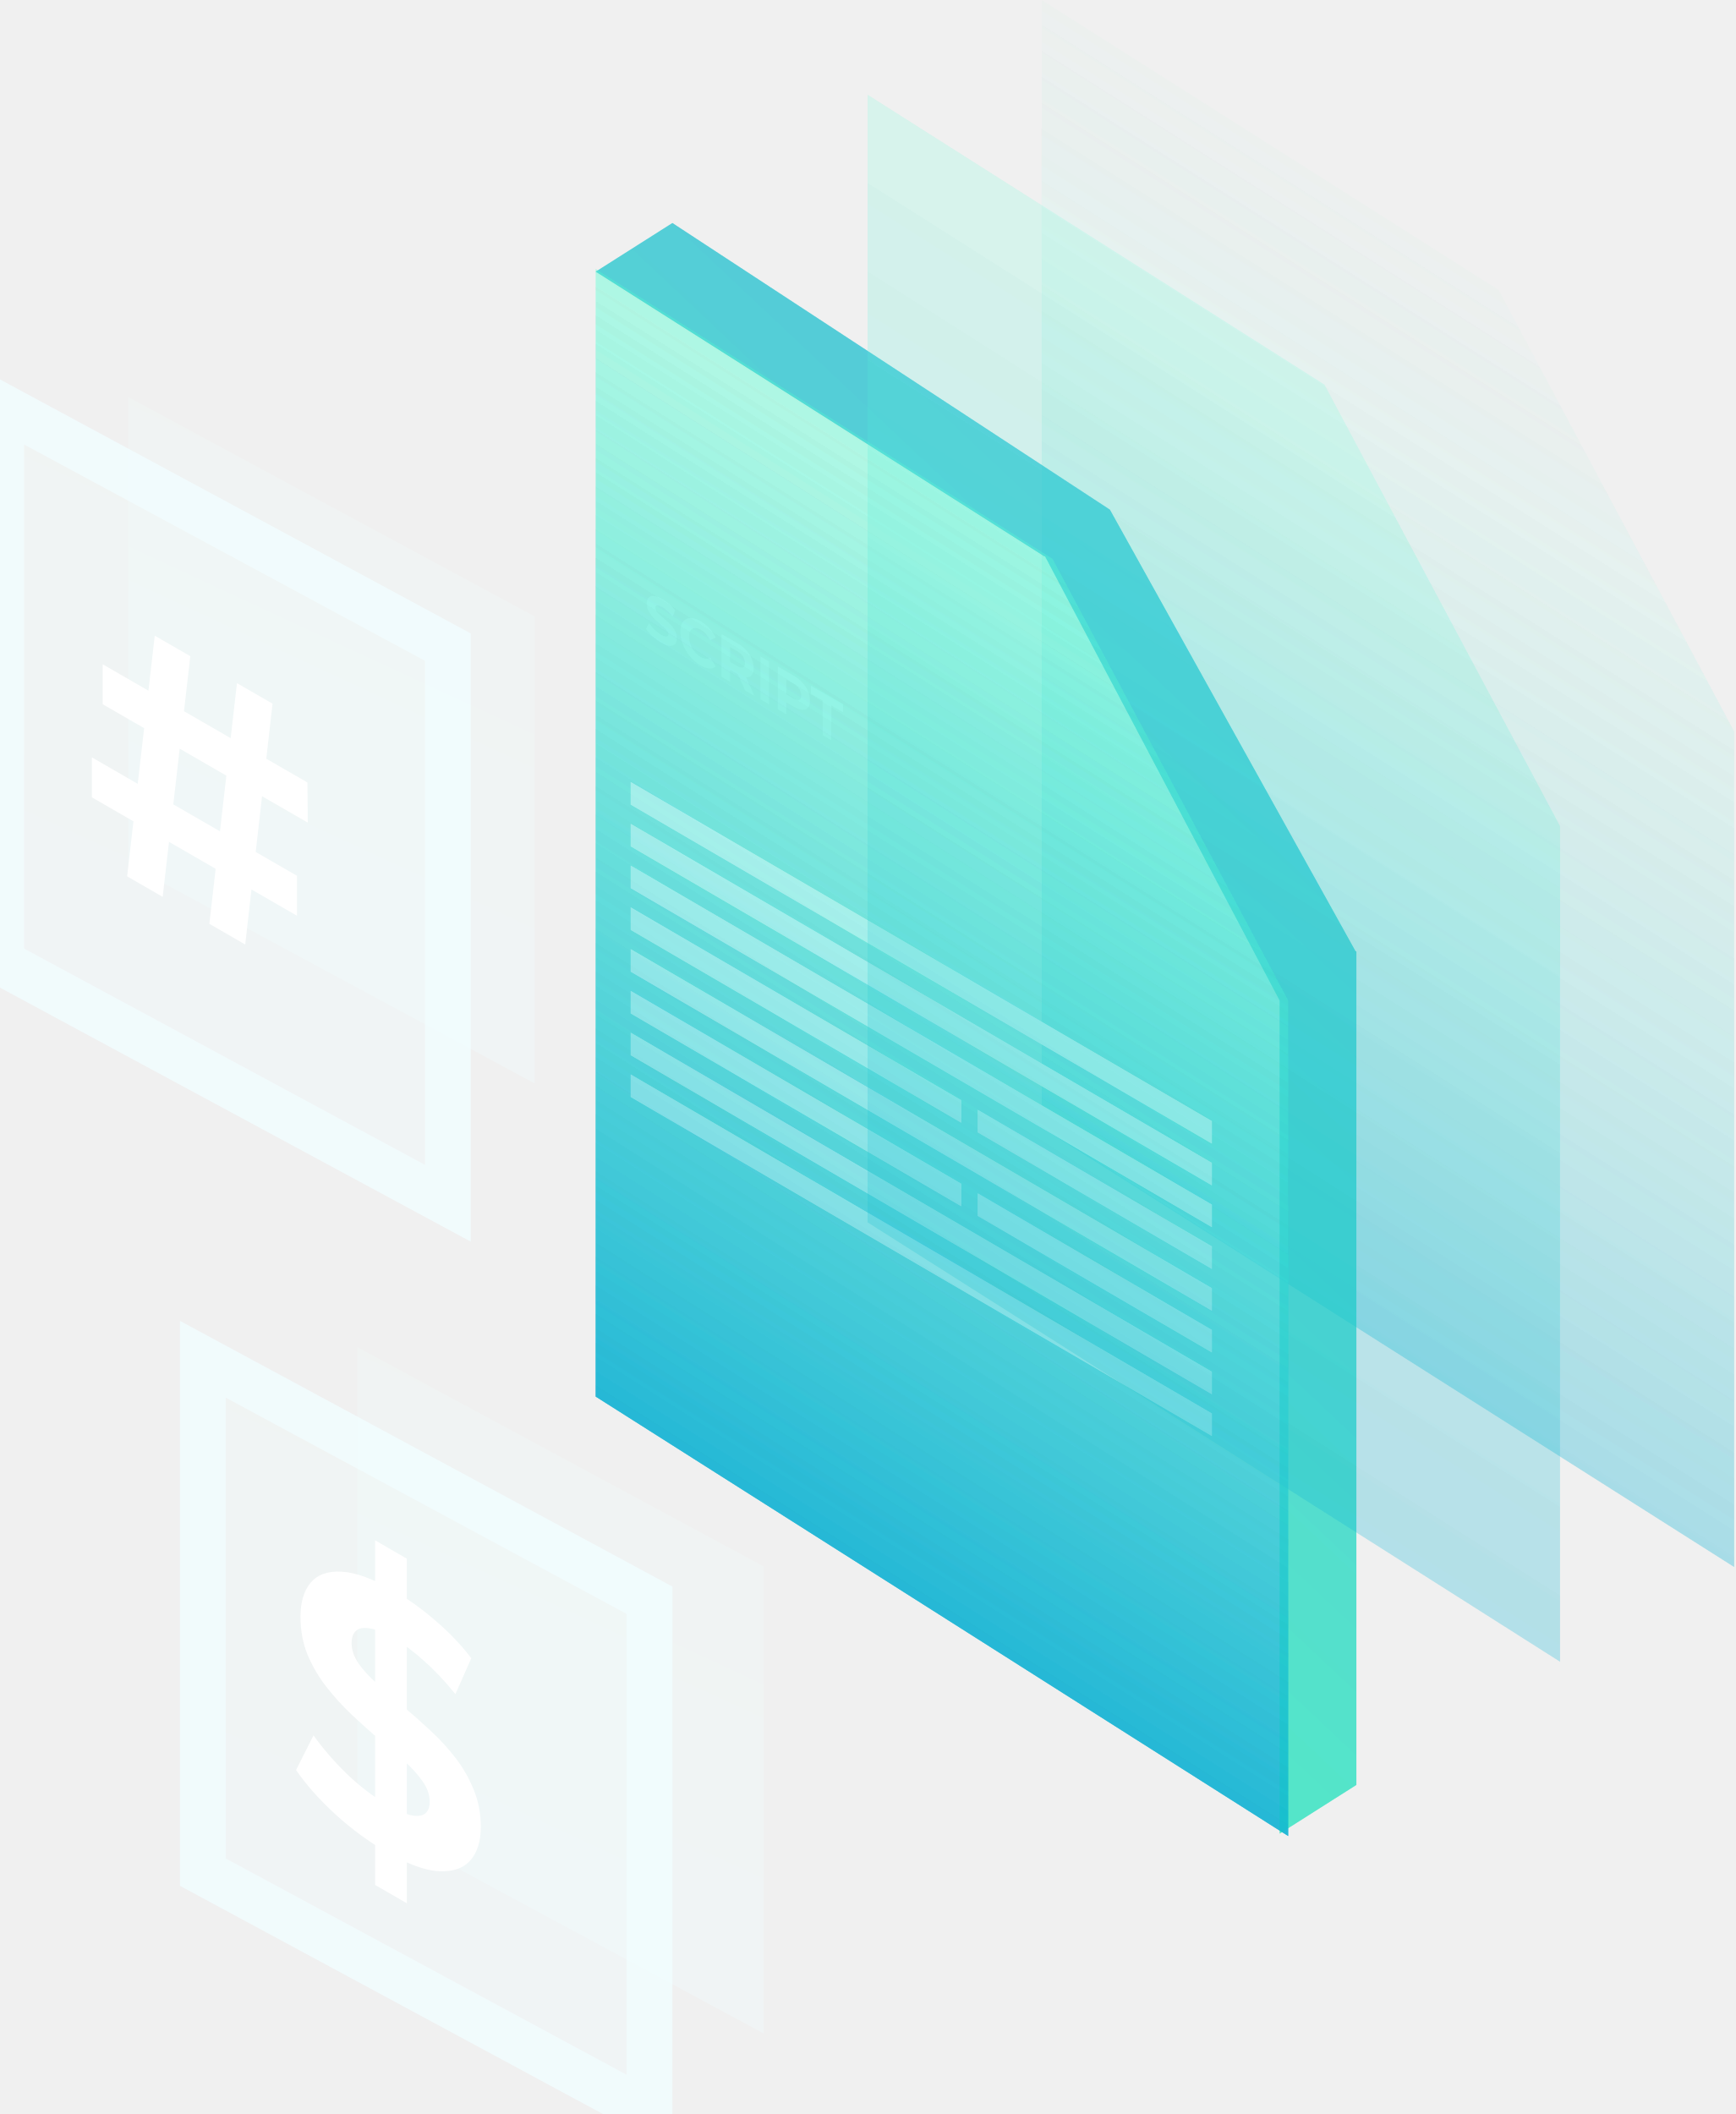
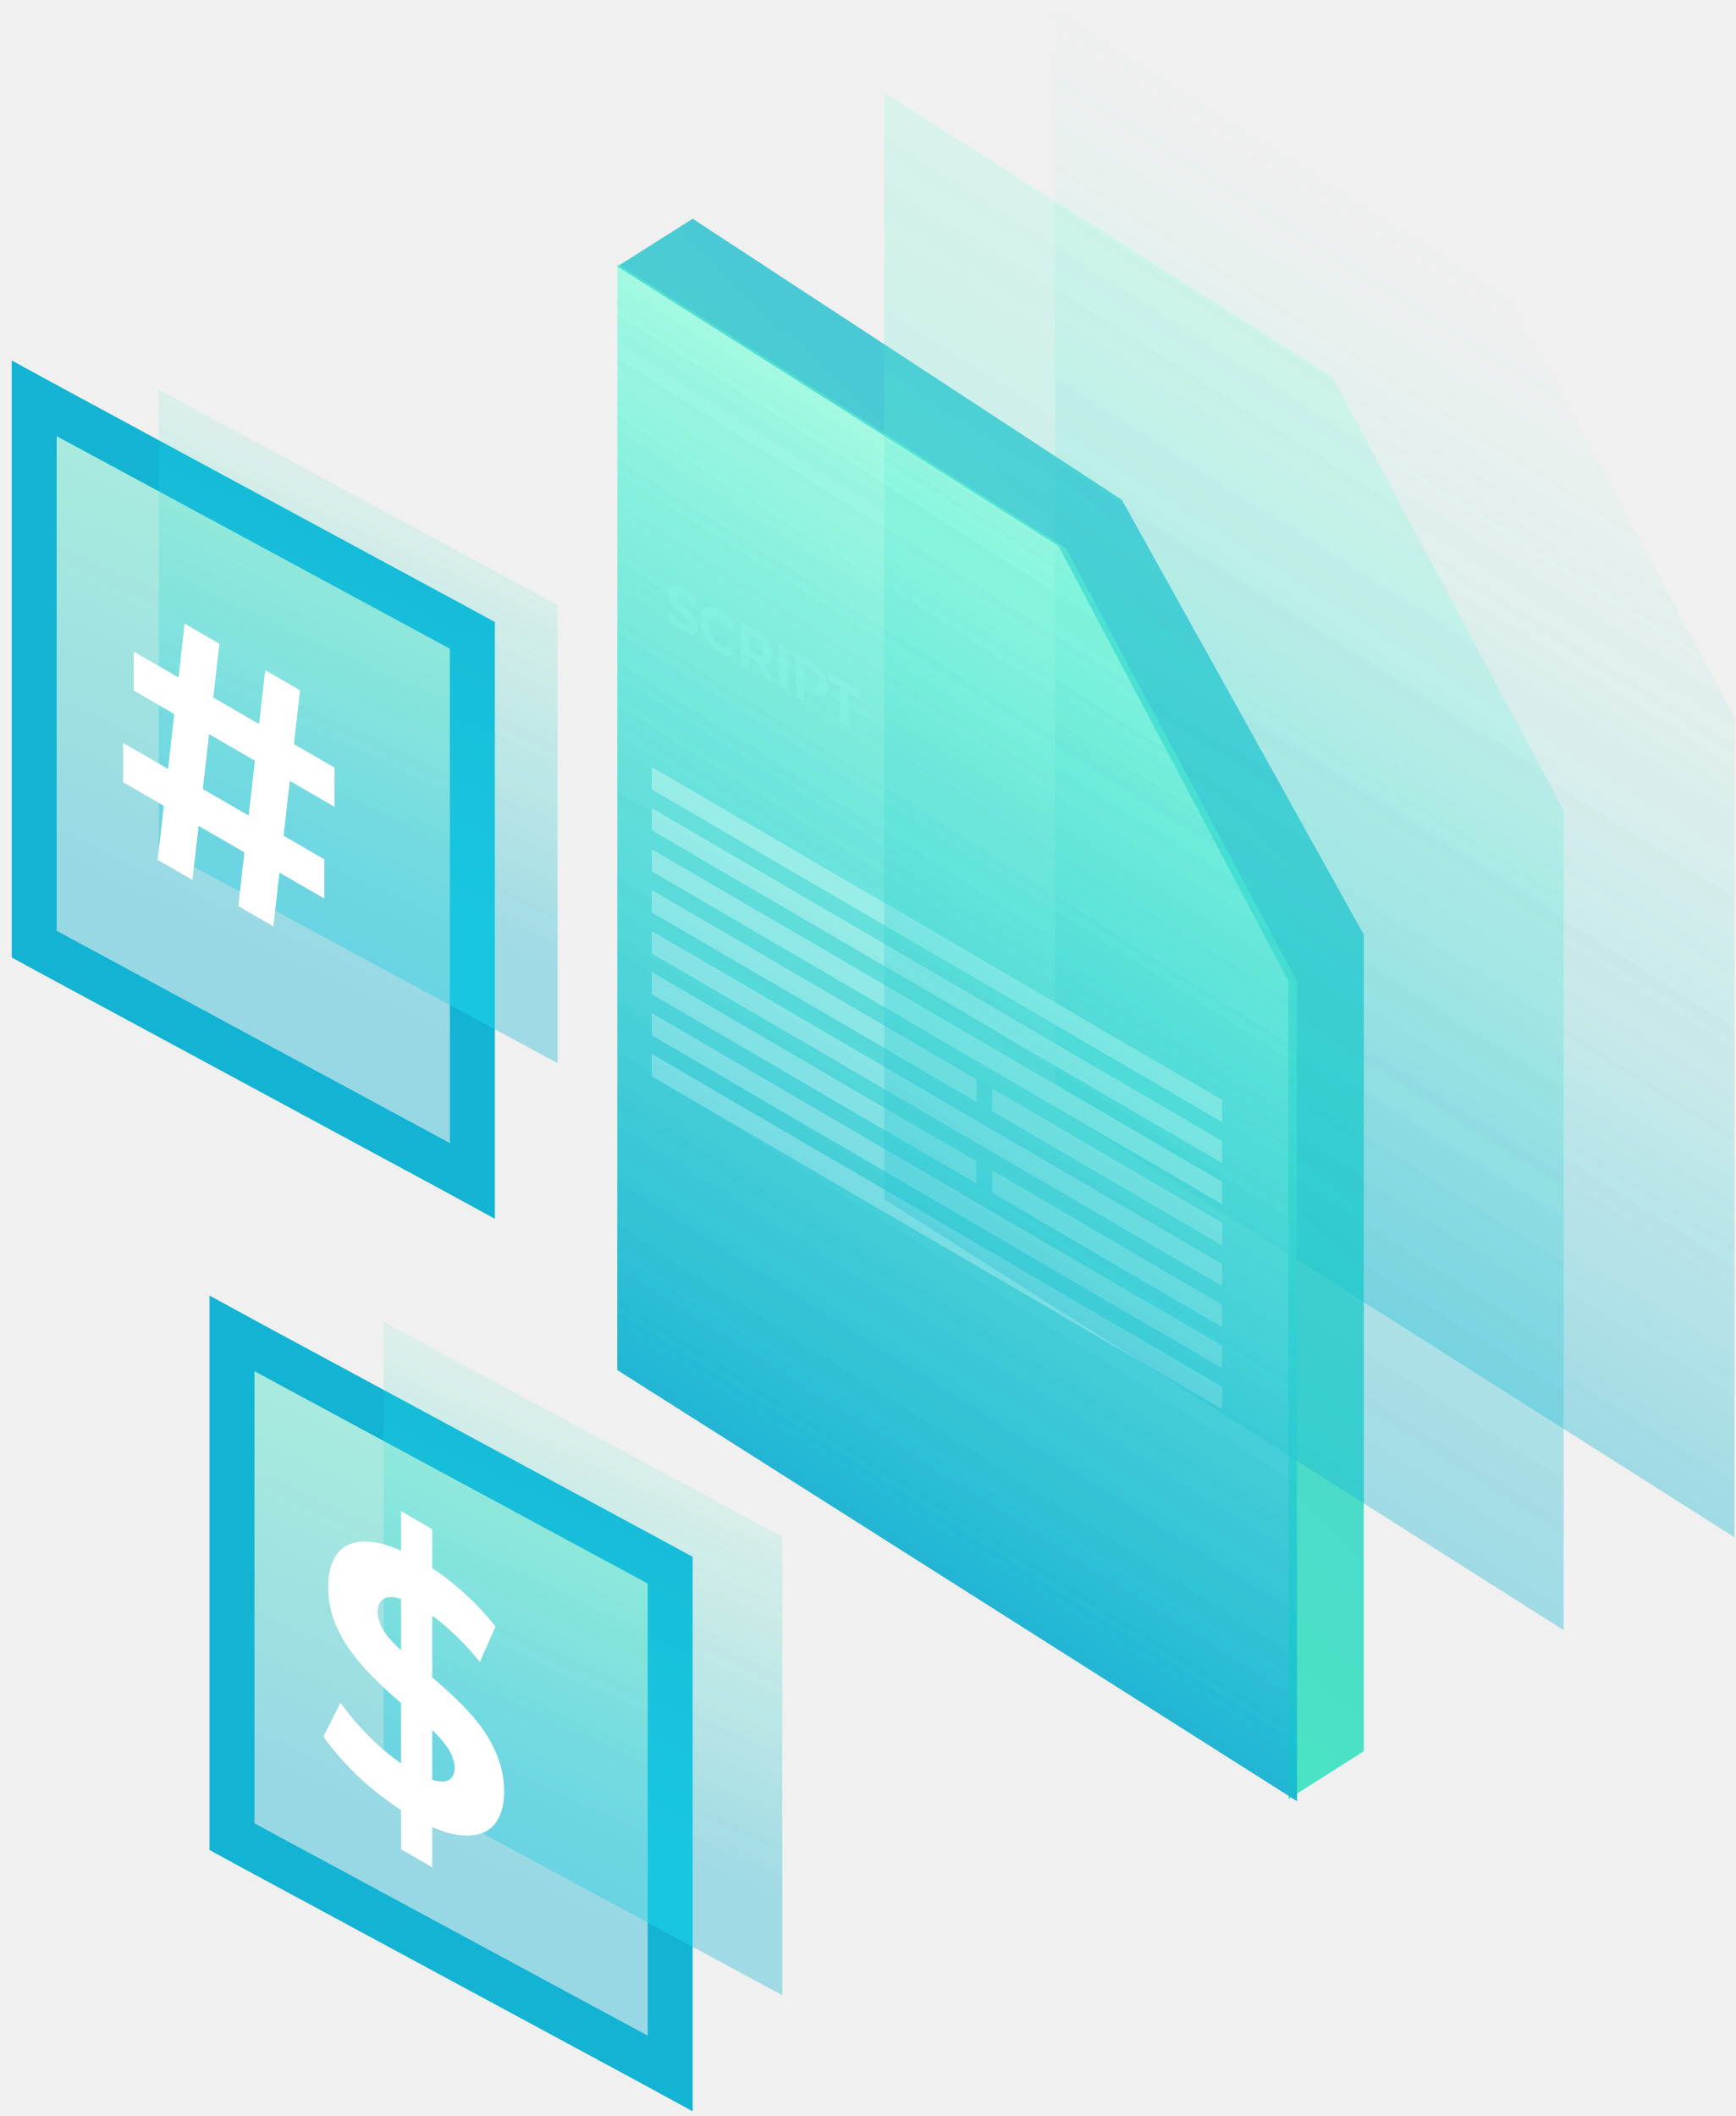
- <svg xmlns="http://www.w3.org/2000/svg" width="568" height="692" viewBox="0 0 568 692" fill="none">
-   <path fill-rule="evenodd" clip-rule="evenodd" d="M490.552 94.901L341 2.02668e-06V369.113L567.673 512.952V239.429L490.552 94.901Z" fill="url(#paint0_linear_149_4)" />
-   <path fill-rule="evenodd" clip-rule="evenodd" d="M490.552 94.901L341 2.02668e-06V369.113L567.673 512.952V239.429L490.552 94.901Z" fill="url(#paint1_linear_149_4)" />
-   <g style="mix-blend-mode:screen">
-     <path d="M73 448.5L66.399 444.939V452.439V605.325V612.825L73 616.386L206 688.143L212.601 691.704V684.204V531.319V523.819L206 520.257L73 448.5Z" fill="url(#paint2_linear_149_4)" />
-     <path d="M73 448.5L66.399 444.939V452.439V605.325V612.825L73 616.386L206 688.143L212.601 691.704V684.204V531.319V523.819L206 520.257L73 448.5Z" stroke="#13B3D3" stroke-width="15" />
+ <svg xmlns="http://www.w3.org/2000/svg" version="1.1" viewBox="0 0 579 706">
+   <defs>
+     <style>
+       .cls-1 {
+         fill: url(#linear-gradient-2);
+       }
+ 
+       .cls-1, .cls-2, .cls-3, .cls-4, .cls-5, .cls-6, .cls-7, .cls-8, .cls-9, .cls-10 {
+         fill-rule: evenodd;
+       }
+ 
+       .cls-2 {
+         fill: url(#linear-gradient-9);
+       }
+ 
+       .cls-11 {
+         fill: url(#linear-gradient-8);
+       }
+ 
+       .cls-12 {
+         fill: url(#linear-gradient-7);
+       }
+ 
+       .cls-13 {
+         fill: url(#linear-gradient-5);
+       }
+ 
+       .cls-14 {
+         fill: url(#linear-gradient-6);
+       }
+ 
+       .cls-15 {
+         fill: url(#linear-gradient-4);
+       }
+ 
+       .cls-16 {
+         fill: url(#linear-gradient-3);
+       }
+ 
+       .cls-17 {
+         isolation: isolate;
+       }
+ 
+       .cls-18 {
+         fill: #fff;
+       }
+ 
+       .cls-19 {
+         mix-blend-mode: screen;
+       }
+ 
+       .cls-3 {
+         fill: url(#linear-gradient-14);
+       }
+ 
+       .cls-4 {
+         fill: url(#linear-gradient-16);
+       }
+ 
+       .cls-5 {
+         fill: url(#linear-gradient-15);
+       }
+ 
+       .cls-6 {
+         fill: url(#linear-gradient-10);
+       }
+ 
+       .cls-7 {
+         fill: url(#linear-gradient-11);
+       }
+ 
+       .cls-8 {
+         fill: url(#linear-gradient-13);
+       }
+ 
+       .cls-9 {
+         fill: url(#linear-gradient-12);
+       }
+ 
+       .cls-10 {
+         fill: url(#linear-gradient);
+       }
+ 
+       .cls-20 {
+         fill: none;
+         stroke: #13b3d3;
+         stroke-width: 15px;
+       }
+     </style>
+     <linearGradient id="linear-gradient" x1="548.8" y1="569.1" x2="381.8" y2="305.9" gradientTransform="translate(0 694) scale(1 -1)" gradientUnits="userSpaceOnUse">
+       <stop offset="0" stop-color="#6cffd7" stop-opacity="0" />
+       <stop offset="1" stop-color="#13b3d3" stop-opacity=".2" />
+     </linearGradient>
+     <linearGradient id="linear-gradient-2" x1="548.8" y1="569.1" x2="381.8" y2="305.9" gradientTransform="translate(0 694) scale(1 -1)" gradientUnits="userSpaceOnUse">
+       <stop offset="0" stop-color="#6cffd7" stop-opacity="0" />
+       <stop offset="1" stop-color="#13b3d3" stop-opacity=".2" />
+     </linearGradient>
+     <linearGradient id="linear-gradient-3" x1="196.5" y1="225" x2="131.3" y2="84.2" gradientTransform="translate(0 694) scale(1 -1)" gradientUnits="userSpaceOnUse">
+       <stop offset="0" stop-color="#13edb1" stop-opacity=".3" />
+       <stop offset="1" stop-color="#13b3d3" stop-opacity=".4" />
+     </linearGradient>
+     <linearGradient id="linear-gradient-4" x1="240.5" y1="240" x2="175.3" y2="99.2" gradientTransform="translate(0 694) scale(1 -1)" gradientUnits="userSpaceOnUse">
+       <stop offset="0" stop-color="#13edb1" stop-opacity="0" />
+       <stop offset="1" stop-color="#13b3d3" stop-opacity=".2" />
+     </linearGradient>
+     <linearGradient id="linear-gradient-5" x1="240.5" y1="240" x2="175.3" y2="99.2" gradientTransform="translate(0 694) scale(1 -1)" gradientUnits="userSpaceOnUse">
+       <stop offset="0" stop-color="#13edb1" stop-opacity="0" />
+       <stop offset="1" stop-color="#13b3d3" stop-opacity=".2" />
+     </linearGradient>
+     <linearGradient id="linear-gradient-6" x1="165.5" y1="551" x2="100.3" y2="410.2" gradientTransform="translate(0 694) scale(1 -1)" gradientUnits="userSpaceOnUse">
+       <stop offset="0" stop-color="#13edb1" stop-opacity="0" />
+       <stop offset="1" stop-color="#13b3d3" stop-opacity=".2" />
+     </linearGradient>
+     <linearGradient id="linear-gradient-7" x1="165.5" y1="551" x2="100.3" y2="410.2" gradientTransform="translate(0 694) scale(1 -1)" gradientUnits="userSpaceOnUse">
+       <stop offset="0" stop-color="#13edb1" stop-opacity="0" />
+       <stop offset="1" stop-color="#13b3d3" stop-opacity=".2" />
+     </linearGradient>
+     <linearGradient id="linear-gradient-8" x1="134.3" y1="539.7" x2="63.7" y2="385.1" gradientTransform="translate(0 694) scale(1 -1)" gradientUnits="userSpaceOnUse">
+       <stop offset="0" stop-color="#13edb1" stop-opacity=".3" />
+       <stop offset="1" stop-color="#13b3d3" stop-opacity=".4" />
+     </linearGradient>
+     <linearGradient id="linear-gradient-9" x1="402.8" y1="481.1" x2="235.8" y2="217.9" gradientTransform="translate(0 694) scale(1 -1)" gradientUnits="userSpaceOnUse">
+       <stop offset="0" stop-color="#6cffd7" stop-opacity=".2" />
+       <stop offset="1" stop-color="#13b3d3" stop-opacity=".5" />
+     </linearGradient>
+     <linearGradient id="linear-gradient-10" x1="402.8" y1="481.1" x2="235.8" y2="217.9" gradientTransform="translate(0 694) scale(1 -1)" gradientUnits="userSpaceOnUse">
+       <stop offset="0" stop-color="#6cffd7" stop-opacity=".2" />
+       <stop offset="1" stop-color="#13b3d3" stop-opacity=".5" />
+     </linearGradient>
+     <linearGradient id="linear-gradient-11" x1="192.3" y1="210.6" x2="468.7" y2="504.2" gradientTransform="translate(0 694) scale(1 -1)" gradientUnits="userSpaceOnUse">
+       <stop offset="0" stop-color="#13edb1" stop-opacity=".5" />
+       <stop offset="1" stop-color="#13b3d3" stop-opacity=".5" />
+     </linearGradient>
+     <linearGradient id="linear-gradient-12" x1="192.3" y1="210.6" x2="468.7" y2="504.2" gradientTransform="translate(0 694) scale(1 -1)" gradientUnits="userSpaceOnUse">
+       <stop offset="0" stop-color="#13edb1" stop-opacity=".5" />
+       <stop offset="1" stop-color="#13b3d3" stop-opacity=".5" />
+     </linearGradient>
+     <linearGradient id="linear-gradient-13" x1="491.8" y1="538.1" x2="324.8" y2="274.9" gradientTransform="translate(0 694) scale(1 -1)" gradientUnits="userSpaceOnUse">
+       <stop offset="0" stop-color="#6cffd7" stop-opacity=".1" />
+       <stop offset="1" stop-color="#13b3d3" stop-opacity=".2" />
+     </linearGradient>
+     <linearGradient id="linear-gradient-14" x1="491.8" y1="538.1" x2="324.8" y2="274.9" gradientTransform="translate(0 694) scale(1 -1)" gradientUnits="userSpaceOnUse">
+       <stop offset="0" stop-color="#6cffd7" stop-opacity=".1" />
+       <stop offset="1" stop-color="#13b3d3" stop-opacity=".2" />
+     </linearGradient>
+     <linearGradient id="linear-gradient-15" x1="402.8" y1="481.1" x2="235.8" y2="217.9" gradientTransform="translate(0 694) scale(1 -1)" gradientUnits="userSpaceOnUse">
+       <stop offset="0" stop-color="#6cffd7" stop-opacity=".2" />
+       <stop offset="1" stop-color="#13b3d3" stop-opacity=".5" />
+     </linearGradient>
+     <linearGradient id="linear-gradient-16" x1="402.8" y1="481.1" x2="235.8" y2="217.9" gradientTransform="translate(0 694) scale(1 -1)" gradientUnits="userSpaceOnUse">
+       <stop offset="0" stop-color="#6cffd7" stop-opacity=".2" />
+       <stop offset="1" stop-color="#13b3d3" stop-opacity=".5" />
+     </linearGradient>
+   </defs>
+   <g class="cls-17">
+     <g id="Layer_1">
+       <path class="cls-10" d="M501.6,94.9L352,0v369.1l226.7,143.8V239.4l-77.1-144.5Z" />
+       <path class="cls-1" d="M501.6,94.9L352,0v369.1l226.7,143.8V239.4l-77.1-144.5Z" />
+       <g class="cls-19">
+         <path class="cls-16" d="M84,448.5l-6.6-3.6v167.9l6.6,3.6,133,71.8,6.6,3.6v-167.9l-6.6-3.6-133-71.8Z" />
+         <path class="cls-20" d="M84,448.5l-6.6-3.6v167.9l6.6,3.6,133,71.8,6.6,3.6v-167.9l-6.6-3.6-133-71.8Z" />
+       </g>
+       <g class="cls-19">
+         <path class="cls-15" d="M128,441l133,71.8v152.9l-133-71.8v-152.9Z" />
+         <path class="cls-13" d="M128,441l133,71.8v152.9l-133-71.8v-152.9Z" />
+       </g>
+       <g class="cls-19">
+         <path class="cls-14" d="M53,130l133,71.8v152.9l-133-71.8v-152.9Z" />
+         <path class="cls-12" d="M53,130l133,71.8v152.9l-133-71.8v-152.9Z" />
+       </g>
+       <g class="cls-19">
+         <path class="cls-11" d="M18,136.5l-6.6-3.6v182.1l6.6,3.6,133,71.8,6.6,3.6v-182l-6.6-3.6L18,136.5Z" />
+         <path class="cls-20" d="M18,136.5l-6.6-3.6v182.1l6.6,3.6,133,71.8,6.6,3.6v-182l-6.6-3.6L18,136.5Z" />
+       </g>
+       <g class="cls-19">
+         <path class="cls-18" d="M79.5,302.4l9-78.8,11.6,6.7-8.9,78.8-11.7-6.8ZM41.1,261v-13.1l67.1,38.8v13.1l-67.1-38.8ZM52.6,286.9l9-78.8,11.6,6.7-9,78.8-11.6-6.7ZM44.6,230.5v-13.1l67,38.7v13.1c.1,0-67-38.8-67-38.8Z" />
+       </g>
+       <g class="cls-19">
+         <path class="cls-18" d="M227.4,210.4c-1-.6-1.9-1.2-2.8-2-.9-.8-1.6-1.6-2.1-2.4l1-1.9c.5.7,1.1,1.4,1.8,2.1.7.7,1.4,1.2,2.2,1.6.6.3,1,.5,1.3.6.3,0,.6,0,.8,0,.2-.1.2-.3.2-.6s-.1-.7-.4-1.1c-.3-.4-.6-.7-1-1.1-.4-.4-.9-.8-1.4-1.2-.5-.4-1-.9-1.5-1.4-.5-.5-1-1-1.4-1.5-.4-.5-.8-1.1-1-1.8-.3-.6-.4-1.3-.4-2.1s.2-1.4.6-1.9c.4-.4.9-.6,1.7-.6.8,0,1.7.4,2.9,1.1.8.4,1.5,1,2.3,1.6.7.6,1.4,1.3,2,2.1l-.9,2c-.6-.7-1.1-1.3-1.7-1.8-.6-.5-1.1-.9-1.7-1.2-.5-.3-1-.5-1.3-.6-.3,0-.6,0-.7.2-.1.1-.2.4-.2.7s.1.7.4,1.1c.3.4.6.7,1,1.1.4.4.9.8,1.4,1.2.5.4,1,.9,1.5,1.3.5.5,1,1,1.4,1.5.4.5.8,1.1,1,1.7.3.6.4,1.3.4,2.1s-.2,1.4-.6,1.8-1,.6-1.7.6c-.8,0-1.7-.4-2.9-1.1ZM240.3,217.8c-.9-.5-1.8-1.2-2.6-2-.8-.8-1.5-1.7-2.1-2.7-.6-1-1.1-2-1.4-3.1-.3-1.1-.5-2.1-.5-3.2s.2-1.9.5-2.6c.3-.7.8-1.2,1.4-1.5.6-.3,1.3-.4,2.1-.3.8.1,1.7.4,2.6,1,1.1.6,2,1.4,2.8,2.3.9.9,1.6,1.9,2.1,3.1l-1.8.9c-.4-.8-.9-1.5-1.4-2-.5-.6-1.1-1-1.7-1.4-.6-.3-1.1-.5-1.6-.6-.5,0-.9,0-1.2.2-.3.2-.6.5-.8.9-.2.4-.3,1-.3,1.7s0,1.3.3,2c.2.7.5,1.3.8,1.9.3.6.8,1.1,1.2,1.6.5.5,1,.9,1.6,1.2.6.3,1.2.5,1.7.6.5,0,1-.1,1.4-.5l1.8,3c-.6.5-1.3.7-2.1.6-.8,0-1.8-.4-2.9-1ZM247.2,221.5v-14l5.2,3c1.1.6,2,1.4,2.8,2.2.8.9,1.4,1.8,1.8,2.8.4,1,.6,2,.6,3.1s-.2,1.8-.6,2.3c-.4.5-1,.7-1.8.7-.8,0-1.7-.4-2.8-1l-3.7-2.1,1.2-.7v5.3l-2.8-1.6ZM254.9,226l-3-6.8,3,1.7,3.1,6.8-3-1.8ZM250,218.2l-1.2-2.2,3.5,2c.9.5,1.5.7,1.9.5.4-.2.6-.7.6-1.4s-.2-1.5-.6-2.2-1.1-1.3-1.9-1.8l-3.5-2,1.2-.8v7.9ZM259.9,228.9v-14l2.8,1.6v14l-2.8-1.6ZM265.6,232.2v-14l5.2,3c1.1.6,2,1.4,2.8,2.2.8.9,1.4,1.8,1.8,2.8.4,1,.6,2,.6,3.1s-.2,1.8-.6,2.3c-.4.5-1,.8-1.8.7-.8,0-1.7-.4-2.8-1l-3.7-2.1,1.2-.7v5.3l-2.8-1.6ZM268.4,228.8l-1.2-2.3,3.5,2c.9.5,1.5.7,1.9.5.4-.2.6-.6.6-1.4s-.2-1.5-.6-2.2c-.4-.7-1.1-1.3-1.9-1.8l-3.5-2,1.2-.8v7.9ZM280.3,240.7v-11.4l-3.9-2.2v-2.6l10.6,6.1v2.6l-3.9-2.2v11.4l-2.8-1.6Z" />
+       </g>
+       <g class="cls-19">
+         <path class="cls-18" d="M133.8,617v-112.8l10.4,6v112.8l-10.4-6ZM137.5,606.2c-5.8-3.4-11.4-7.5-16.7-12.3-5.3-4.9-9.6-9.8-12.9-14.5l5.7-11.3c3.1,4.4,6.8,8.6,11,12.7,4.3,4.1,8.6,7.4,13,9.9,3.3,1.9,6,3.1,8,3.5,2.1.4,3.6.2,4.6-.6,1-.8,1.5-2.1,1.5-3.8s-.8-4.4-2.3-6.6c-1.5-2.2-3.5-4.5-6-6.7-2.5-2.3-5.3-4.7-8.3-7.2-3-2.5-6-5.2-9-8.1-3-2.8-5.7-5.9-8.2-9.1-2.5-3.2-4.5-6.7-6.1-10.5-1.5-3.8-2.3-7.9-2.3-12.4s1.1-8.5,3.3-11.2c2.3-2.7,5.7-3.9,10.2-3.6,4.6.2,10.3,2.3,17.1,6.3,4.6,2.6,9.1,5.9,13.5,9.7,4.4,3.8,8.3,7.9,11.7,12.3l-5.2,11.8c-3.4-4.2-6.8-7.8-10.2-10.8-3.4-3.1-6.7-5.6-10-7.4s-5.9-3-8-3.3c-2.1-.3-3.6,0-4.5.9-.9.8-1.4,2.2-1.4,4s.8,4.4,2.3,6.6c1.5,2.2,3.5,4.4,6,6.6,2.5,2.2,5.2,4.6,8.2,7.1,3,2.6,6.1,5.2,9,8,3,2.8,5.8,5.8,8.3,9,2.5,3.2,4.5,6.7,6,10.4,1.6,3.8,2.4,7.9,2.4,12.3s-1.1,8.4-3.4,11c-2.3,2.6-5.7,3.8-10.3,3.5-4.5-.2-10.2-2.3-17.1-6.3Z" />
+       </g>
+       <path class="cls-2" d="M355.6,182.9l-149.6-94.9v369.1l226.7,143.8v-273.5l-77.1-144.5Z" />
+       <path class="cls-6" d="M355.6,182.9l-149.6-94.9v369.1l226.7,143.8v-273.5l-77.1-144.5Z" />
+       <path class="cls-7" d="M206,88.9l25.1-15.9,143.2,93.8h0s80.5,144.7,80.5,144.7h.2c0-.1,0,272.8,0,272.8l-25.1,15.9v-272.8h0s-76.8-145.4-76.8-145.4h-.2c0,.1-146.9-93.1-146.9-93.1Z" />
+       <g class="cls-19">
+         <polygon class="cls-18" points="217.5 256 407.7 367 407.7 374.3 217.5 263.4 217.5 256" />
+       </g>
+       <g class="cls-19">
+         <polygon class="cls-18" points="217.5 297 325.7 360.1 325.7 367.5 217.5 304.4 217.5 297" />
+       </g>
+       <g class="cls-19">
+         <polygon class="cls-18" points="331.1 363.3 407.7 408 407.7 415.4 331.1 370.7 331.1 363.3" />
+       </g>
+       <g class="cls-19">
+         <polygon class="cls-18" points="331.1 390.6 407.7 435.3 407.7 442.7 331.1 398 331.1 390.6" />
+       </g>
+       <g class="cls-19">
+         <polygon class="cls-18" points="217.5 283.4 407.7 394.3 407.7 401.7 217.5 290.7 217.5 283.4" />
+       </g>
+       <g class="cls-19">
+         <polygon class="cls-18" points="217.5 269.7 407.7 380.7 407.7 388 217.5 277 217.5 269.7" />
+       </g>
+       <g class="cls-19">
+         <polygon class="cls-18" points="217.5 310.7 407.7 421.7 407.7 429 217.5 318.1 217.5 310.7" />
+       </g>
+       <g class="cls-19">
+         <polygon class="cls-18" points="217.5 351.7 407.7 462.7 407.7 470.1 217.5 359.1 217.5 351.7" />
+       </g>
+       <g class="cls-19">
+         <polygon class="cls-18" points="217.5 338.1 407.7 449 407.7 456.4 217.5 345.4 217.5 338.1" />
+       </g>
+       <g class="cls-19">
+         <polygon class="cls-18" points="217.5 324.4 325.7 387.5 325.7 394.8 217.5 331.7 217.5 324.4" />
+       </g>
+       <path class="cls-9" d="M206,88.9l25.1-15.9,143.2,93.8h0s80.5,144.7,80.5,144.7h.2c0-.1,0,272.8,0,272.8l-25.1,15.9v-272.8h0s-76.8-145.4-76.8-145.4h-.2c0,.1-146.9-93.1-146.9-93.1Z" />
+       <g class="cls-19">
+         <polygon class="cls-18" points="217.5 256 407.7 367 407.7 374.3 217.5 263.4 217.5 256" />
+       </g>
+       <g class="cls-19">
+         <polygon class="cls-18" points="217.5 297 325.7 360.1 325.7 367.5 217.5 304.4 217.5 297" />
+       </g>
+       <g class="cls-19">
+         <polygon class="cls-18" points="331.1 363.3 407.7 408 407.7 415.4 331.1 370.7 331.1 363.3" />
+       </g>
+       <g class="cls-19">
+         <polygon class="cls-18" points="331.1 390.6 407.7 435.3 407.7 442.7 331.1 398 331.1 390.6" />
+       </g>
+       <g class="cls-19">
+         <polygon class="cls-18" points="217.5 283.4 407.7 394.3 407.7 401.7 217.5 290.7 217.5 283.4" />
+       </g>
+       <g class="cls-19">
+         <polygon class="cls-18" points="217.5 269.7 407.7 380.7 407.7 388 217.5 277 217.5 269.7" />
+       </g>
+       <g class="cls-19">
+         <polygon class="cls-18" points="217.5 310.7 407.7 421.7 407.7 429 217.5 318.1 217.5 310.7" />
+       </g>
+       <g class="cls-19">
+         <polygon class="cls-18" points="217.5 351.7 407.7 462.7 407.7 470.1 217.5 359.1 217.5 351.7" />
+       </g>
+       <g class="cls-19">
+         <polygon class="cls-18" points="217.5 338.1 407.7 449 407.7 456.4 217.5 345.4 217.5 338.1" />
+       </g>
+       <g class="cls-19">
+         <polygon class="cls-18" points="217.5 324.4 325.7 387.5 325.7 394.8 217.5 331.7 217.5 324.4" />
+       </g>
+       <path class="cls-8" d="M444.6,125.9L295,31v369.1l226.7,143.8v-273.5l-77.1-144.5Z" />
+       <path class="cls-3" d="M444.6,125.9L295,31v369.1l226.7,143.8v-273.5l-77.1-144.5Z" />
+       <path class="cls-5" d="M355.6,182.9l-149.6-94.9v369.1l226.7,143.8v-273.5l-77.1-144.5Z" />
+       <path class="cls-4" d="M355.6,182.9l-149.6-94.9v369.1l226.7,143.8v-273.5l-77.1-144.5Z" />
+     </g>
  </g>
-   <g style="mix-blend-mode:screen">
-     <path d="M117 441L250 512.757V665.643L117 593.886V441Z" fill="url(#paint3_linear_149_4)" />
-     <path d="M117 441L250 512.757V665.643L117 593.886V441Z" fill="url(#paint4_linear_149_4)" />
-   </g>
-   <g style="mix-blend-mode:screen">
-     <path d="M42 130L175 201.757V354.643L42 282.886V130Z" fill="url(#paint5_linear_149_4)" />
-     <path d="M42 130L175 201.757V354.643L42 282.886V130Z" fill="url(#paint6_linear_149_4)" />
-   </g>
-   <g style="mix-blend-mode:screen">
-     <path d="M7 136.5L0.399 132.939V140.439V307.489V314.989L7 318.55L140 390.308L146.601 393.869V386.369V219.319V211.819L140 208.257L7 136.5Z" fill="url(#paint7_linear_149_4)" />
-     <path d="M7 136.5L0.399 132.939V140.439V307.489V314.989L7 318.55L140 390.308L146.601 393.869V386.369V219.319V211.819L140 208.257L7 136.5Z" stroke="#13B3D3" stroke-width="15" />
-   </g>
-   <g style="mix-blend-mode:screen" filter="url(#filter0_d_149_4)">
-     <path d="M68.53 302.4L77.571 223.62L89.211 230.34L80.273 309.18L68.53 302.4ZM30.078 261V247.92L97.213 286.68V299.76L30.078 261ZM41.614 286.86L50.655 208.08L62.295 214.8L53.253 293.58L41.614 286.86ZM33.612 230.52V217.44L100.642 256.14L100.746 269.28L33.612 230.52Z" fill="white" />
-   </g>
-   <g style="mix-blend-mode:screen" filter="url(#filter1_d_149_4)">
-     <path d="M216.421 210.37C215.451 209.81 214.522 209.127 213.633 208.32C212.744 207.5 212.028 206.693 211.485 205.9L212.438 204.01C212.957 204.737 213.569 205.443 214.274 206.13C214.989 206.81 215.711 207.36 216.439 207.78C216.993 208.1 217.437 208.297 217.772 208.37C218.119 208.437 218.373 208.403 218.534 208.27C218.696 208.137 218.777 207.923 218.777 207.63C218.777 207.257 218.65 206.89 218.396 206.53C218.142 206.157 217.807 205.783 217.391 205.41C216.976 205.023 216.514 204.623 216.006 204.21C215.509 203.79 215.007 203.34 214.499 202.86C214.002 202.387 213.546 201.883 213.13 201.35C212.715 200.817 212.374 200.233 212.109 199.6C211.854 198.973 211.727 198.287 211.727 197.54C211.727 196.74 211.912 196.12 212.282 195.68C212.663 195.233 213.229 195.033 213.979 195.08C214.741 195.12 215.694 195.47 216.837 196.13C217.599 196.57 218.35 197.11 219.089 197.75C219.828 198.377 220.48 199.06 221.046 199.8L220.18 201.76C219.614 201.06 219.048 200.46 218.482 199.96C217.917 199.447 217.362 199.033 216.82 198.72C216.277 198.407 215.832 198.223 215.486 198.17C215.14 198.117 214.891 198.167 214.741 198.32C214.591 198.46 214.516 198.683 214.516 198.99C214.516 199.35 214.643 199.717 214.897 200.09C215.151 200.45 215.486 200.817 215.902 201.19C216.317 201.563 216.774 201.96 217.27 202.38C217.778 202.807 218.28 203.25 218.777 203.71C219.285 204.177 219.747 204.677 220.163 205.21C220.578 205.743 220.913 206.323 221.167 206.95C221.433 207.583 221.566 208.267 221.566 209C221.566 209.787 221.375 210.397 220.994 210.83C220.613 211.263 220.041 211.46 219.279 211.42C218.529 211.387 217.576 211.037 216.421 210.37ZM229.285 217.797C228.35 217.257 227.478 216.58 226.67 215.767C225.873 214.947 225.18 214.04 224.591 213.047C224.002 212.054 223.541 211.02 223.206 209.947C222.882 208.88 222.721 207.82 222.721 206.767C222.721 205.714 222.882 204.84 223.206 204.147C223.541 203.46 224.002 202.96 224.591 202.647C225.192 202.34 225.89 202.244 226.687 202.357C227.484 202.457 228.356 202.78 229.302 203.327C230.353 203.934 231.3 204.694 232.143 205.607C232.998 206.514 233.713 207.54 234.291 208.687L232.489 209.567C232.074 208.78 231.612 208.107 231.104 207.547C230.596 206.974 230.042 206.514 229.441 206.167C228.875 205.84 228.356 205.647 227.882 205.587C227.409 205.527 226.999 205.597 226.652 205.797C226.306 205.997 226.035 206.314 225.838 206.747C225.654 207.187 225.561 207.74 225.561 208.407C225.561 209.074 225.654 209.734 225.838 210.387C226.035 211.047 226.306 211.677 226.652 212.277C226.999 212.877 227.409 213.42 227.882 213.907C228.356 214.394 228.875 214.8 229.441 215.127C230.042 215.474 230.596 215.66 231.104 215.687C231.612 215.7 232.074 215.547 232.489 215.227L234.291 218.187C233.713 218.667 232.998 218.874 232.143 218.807C231.3 218.747 230.348 218.41 229.285 217.797ZM236.186 221.541V207.541L241.434 210.571C242.519 211.198 243.454 211.944 244.24 212.811C245.025 213.664 245.631 214.594 246.058 215.601C246.486 216.608 246.699 217.638 246.699 218.691C246.699 219.731 246.486 220.508 246.058 221.021C245.631 221.521 245.025 221.744 244.24 221.691C243.454 221.638 242.519 221.298 241.434 220.671L237.744 218.541L238.992 217.841V223.161L236.186 221.541ZM243.893 225.991L240.862 219.161L243.859 220.891L246.924 227.741L243.893 225.991ZM238.992 218.201L237.744 215.961L241.278 218.001C242.144 218.501 242.791 218.661 243.218 218.481C243.645 218.288 243.859 217.811 243.859 217.051C243.859 216.278 243.645 215.554 243.218 214.881C242.791 214.208 242.144 213.621 241.278 213.121L237.744 211.081L238.992 210.261V218.201ZM248.922 228.894V214.894L251.728 216.514V230.514L248.922 228.894ZM254.606 232.176V218.176L259.854 221.206C260.939 221.832 261.874 222.579 262.66 223.446C263.445 224.299 264.051 225.229 264.478 226.236C264.906 227.242 265.119 228.272 265.119 229.326C265.119 230.366 264.906 231.142 264.478 231.656C264.051 232.169 263.445 232.406 262.66 232.366C261.874 232.312 260.939 231.972 259.854 231.346L256.164 229.216L257.412 228.476V233.796L254.606 232.176ZM257.412 228.836L256.164 226.576L259.698 228.616C260.564 229.116 261.21 229.276 261.638 229.096C262.065 228.916 262.279 228.446 262.279 227.686C262.279 226.912 262.065 226.189 261.638 225.516C261.21 224.842 260.564 224.256 259.698 223.756L256.164 221.716L257.412 220.896V228.836ZM269.312 240.667V229.307L265.433 227.067V224.427L275.998 230.527V233.167L272.118 230.927V242.287L269.312 240.667Z" fill="white" />
-   </g>
-   <g style="mix-blend-mode:screen" filter="url(#filter2_d_149_4)">
-     <path d="M122.787 617.02V504.22L133.179 510.22V623.02L122.787 617.02ZM126.528 606.22C120.708 602.86 115.131 598.76 109.796 593.92C104.462 589 100.166 584.16 96.91 579.4L102.626 568.06C105.743 572.42 109.415 576.66 113.641 580.78C117.937 584.86 122.267 588.16 126.632 590.68C129.957 592.6 132.625 593.78 134.634 594.22C136.712 594.62 138.237 594.42 139.207 593.62C140.176 592.82 140.661 591.54 140.661 589.78C140.661 587.54 139.899 585.34 138.375 583.18C136.851 580.94 134.842 578.7 132.348 576.46C129.853 574.14 127.082 571.74 124.034 569.26C121.055 566.74 118.041 564.04 114.992 561.16C112.013 558.32 109.277 555.3 106.783 552.1C104.288 548.9 102.245 545.4 100.651 541.6C99.127 537.84 98.365 533.72 98.365 529.24C98.365 524.44 99.473 520.72 101.69 518.08C103.977 515.4 107.371 514.2 111.875 514.48C116.447 514.72 122.163 516.82 129.022 520.78C133.595 523.42 138.098 526.66 142.532 530.5C146.966 534.26 150.881 538.36 154.275 542.8L149.079 554.56C145.684 550.36 142.29 546.76 138.895 543.76C135.5 540.68 132.174 538.2 128.918 536.32C125.662 534.44 122.995 533.34 120.916 533.02C118.838 532.7 117.348 533 116.447 533.92C115.547 534.76 115.096 536.1 115.096 537.94C115.096 540.1 115.858 542.3 117.383 544.54C118.907 546.7 120.916 548.9 123.41 551.14C125.904 553.38 128.641 555.76 131.62 558.28C134.669 560.84 137.682 563.5 140.661 566.26C143.71 569.06 146.481 572.06 148.975 575.26C151.469 578.46 153.479 581.94 155.003 585.7C156.596 589.5 157.393 593.6 157.393 598C157.393 602.72 156.25 606.38 153.964 608.98C151.677 611.58 148.248 612.76 143.675 612.52C139.172 612.32 133.456 610.22 126.528 606.22Z" fill="white" />
-   </g>
-   <path fill-rule="evenodd" clip-rule="evenodd" d="M344.552 182.95L195 88.049V457.162L421.673 601.001V327.478L344.552 182.95Z" fill="url(#paint8_linear_149_4)" />
-   <path fill-rule="evenodd" clip-rule="evenodd" d="M344.552 182.95L195 88.049V457.162L421.673 601.001V327.478L344.552 182.95Z" fill="url(#paint9_linear_149_4)" />
-   <path fill-rule="evenodd" clip-rule="evenodd" d="M195 88.933L220.108 73L363.318 166.827L363.316 166.829L443.794 311.485L443.999 311.354V584.288L418.891 600.221V327.469L418.873 327.48L342.051 182.04L341.898 182.149L195 88.933Z" fill="url(#paint10_linear_149_4)" />
-   <g style="mix-blend-mode:screen">
-     <rect width="220.231" height="7.363" transform="matrix(0.863789 0.503853 0 1 206.461 256.012)" fill="white" />
-   </g>
-   <g style="mix-blend-mode:screen">
-     <rect width="125.25" height="7.363" transform="matrix(0.863789 0.503853 0 1 206.461 297.032)" fill="white" />
-   </g>
-   <g style="mix-blend-mode:screen">
-     <rect width="88.719" height="7.363" transform="matrix(0.863789 0.503853 0 1 320.062 363.295)" fill="white" />
-   </g>
-   <g style="mix-blend-mode:screen">
-     <rect width="88.719" height="7.363" transform="matrix(0.863789 0.503853 0 1 320.062 390.642)" fill="white" />
-   </g>
-   <g style="mix-blend-mode:screen">
-     <rect width="220.231" height="7.363" transform="matrix(0.863789 0.503853 0 1 206.461 283.358)" fill="white" />
-   </g>
-   <g style="mix-blend-mode:screen">
-     <rect width="220.231" height="7.363" transform="matrix(0.863789 0.503853 0 1 206.461 269.686)" fill="white" />
-   </g>
-   <g style="mix-blend-mode:screen">
-     <rect width="220.231" height="7.363" transform="matrix(0.863789 0.503853 0 1 206.461 310.705)" fill="white" />
-   </g>
-   <g style="mix-blend-mode:screen">
-     <rect width="220.231" height="7.363" transform="matrix(0.863789 0.503853 0 1 206.461 351.725)" fill="white" />
-   </g>
-   <g style="mix-blend-mode:screen">
-     <rect width="220.231" height="7.363" transform="matrix(0.863789 0.503853 0 1 206.461 338.052)" fill="white" />
-   </g>
-   <g style="mix-blend-mode:screen">
-     <rect width="125.25" height="7.363" transform="matrix(0.863789 0.503853 0 1 206.461 324.378)" fill="white" />
-   </g>
-   <path fill-rule="evenodd" clip-rule="evenodd" d="M195 88.933L220.108 73L363.318 166.827L363.316 166.829L443.794 311.485L443.999 311.354V584.288L418.891 600.221V327.469L418.873 327.48L342.051 182.04L341.898 182.149L195 88.933Z" fill="url(#paint11_linear_149_4)" />
-   <g style="mix-blend-mode:screen">
-     <rect width="220.231" height="7.363" transform="matrix(0.863789 0.503853 0 1 206.461 256.012)" fill="white" />
-   </g>
-   <g style="mix-blend-mode:screen">
-     <rect width="125.25" height="7.363" transform="matrix(0.863789 0.503853 0 1 206.461 297.032)" fill="white" />
-   </g>
-   <g style="mix-blend-mode:screen">
-     <rect width="88.719" height="7.363" transform="matrix(0.863789 0.503853 0 1 320.062 363.295)" fill="white" />
-   </g>
-   <g style="mix-blend-mode:screen">
-     <rect width="88.719" height="7.363" transform="matrix(0.863789 0.503853 0 1 320.062 390.642)" fill="white" />
-   </g>
-   <g style="mix-blend-mode:screen">
-     <rect width="220.231" height="7.363" transform="matrix(0.863789 0.503853 0 1 206.461 283.358)" fill="white" />
-   </g>
-   <g style="mix-blend-mode:screen">
-     <rect width="220.231" height="7.363" transform="matrix(0.863789 0.503853 0 1 206.461 269.686)" fill="white" />
-   </g>
-   <g style="mix-blend-mode:screen">
-     <rect width="220.231" height="7.363" transform="matrix(0.863789 0.503853 0 1 206.461 310.705)" fill="white" />
-   </g>
-   <g style="mix-blend-mode:screen">
-     <rect width="220.231" height="7.363" transform="matrix(0.863789 0.503853 0 1 206.461 351.725)" fill="white" />
-   </g>
-   <g style="mix-blend-mode:screen">
-     <rect width="220.231" height="7.363" transform="matrix(0.863789 0.503853 0 1 206.461 338.052)" fill="white" />
-   </g>
-   <g style="mix-blend-mode:screen">
-     <rect width="125.25" height="7.363" transform="matrix(0.863789 0.503853 0 1 206.461 324.378)" fill="white" />
-   </g>
-   <path fill-rule="evenodd" clip-rule="evenodd" d="M433.552 125.901L284 31V400.113L510.673 543.952V270.429L433.552 125.901Z" fill="url(#paint12_linear_149_4)" />
-   <path fill-rule="evenodd" clip-rule="evenodd" d="M433.552 125.901L284 31V400.113L510.673 543.952V270.429L433.552 125.901Z" fill="url(#paint13_linear_149_4)" />
-   <path fill-rule="evenodd" clip-rule="evenodd" d="M344.552 182.95L195 88.049V457.162L421.673 601.001V327.478L344.552 182.95Z" fill="url(#paint14_linear_149_4)" />
-   <path fill-rule="evenodd" clip-rule="evenodd" d="M344.552 182.95L195 88.049V457.162L421.673 601.001V327.478L344.552 182.95Z" fill="url(#paint15_linear_149_4)" />
-   <defs>
-     <filter id="filter0_d_149_4" x="26.078" y="196.2" width="78.672" height="132.8" filterUnits="userSpaceOnUse" color-interpolation-filters="sRGB">
-       <feFlood flood-opacity="0" result="BackgroundImageFix" />
-       <feColorMatrix in="SourceAlpha" type="matrix" values="0 0 0 0 0 0 0 0 0 0 0 0 0 0 0 0 0 0 127 0" result="hardAlpha" />
-       <feOffset dy="4" />
-       <feGaussianBlur stdDeviation="2" />
-       <feComposite in2="hardAlpha" operator="out" />
-       <feColorMatrix type="matrix" values="0 0 0 0 0 0 0 0 0 0 0 0 0 0 0 0 0 0 0.25 0" />
-       <feBlend mode="normal" in2="BackgroundImageFix" result="effect1_dropShadow_149_4" />
-       <feBlend mode="normal" in="SourceGraphic" in2="effect1_dropShadow_149_4" result="shape" />
-     </filter>
-     <filter id="filter1_d_149_4" x="207.484" y="193.04" width="72.516" height="59.727" filterUnits="userSpaceOnUse" color-interpolation-filters="sRGB">
-       <feFlood flood-opacity="0" result="BackgroundImageFix" />
-       <feColorMatrix in="SourceAlpha" type="matrix" values="0 0 0 0 0 0 0 0 0 0 0 0 0 0 0 0 0 0 127 0" result="hardAlpha" />
-       <feOffset dy="4" />
-       <feGaussianBlur stdDeviation="2" />
-       <feComposite in2="hardAlpha" operator="out" />
-       <feColorMatrix type="matrix" values="0 0 0 0 0 0 0 0 0 0 0 0 0 0 0 0 0 0 0.25 0" />
-       <feBlend mode="normal" in2="BackgroundImageFix" result="effect1_dropShadow_149_4" />
-       <feBlend mode="normal" in="SourceGraphic" in2="effect1_dropShadow_149_4" result="shape" />
-     </filter>
-     <filter id="filter2_d_149_4" x="92.906" y="489.28" width="68.484" height="155.72" filterUnits="userSpaceOnUse" color-interpolation-filters="sRGB">
-       <feFlood flood-opacity="0" result="BackgroundImageFix" />
-       <feColorMatrix in="SourceAlpha" type="matrix" values="0 0 0 0 0 0 0 0 0 0 0 0 0 0 0 0 0 0 127 0" result="hardAlpha" />
-       <feOffset dy="4" />
-       <feGaussianBlur stdDeviation="2" />
-       <feComposite in2="hardAlpha" operator="out" />
-       <feColorMatrix type="matrix" values="0 0 0 0 0 0 0 0 0 0 0 0 0 0 0 0 0 0 0.25 0" />
-       <feBlend mode="normal" in2="BackgroundImageFix" result="effect1_dropShadow_149_4" />
-       <feBlend mode="normal" in="SourceGraphic" in2="effect1_dropShadow_149_4" result="shape" />
-     </filter>
-     <linearGradient id="paint0_linear_149_4" x1="454.336" y1="71.92" x2="287.35" y2="335.069" gradientUnits="userSpaceOnUse">
-       <stop stop-color="#6CFFD7" stop-opacity="0.01" />
-       <stop offset="1" stop-color="#13B3D3" stop-opacity="0.18" />
-     </linearGradient>
-     <linearGradient id="paint1_linear_149_4" x1="454.336" y1="71.92" x2="287.35" y2="335.069" gradientUnits="userSpaceOnUse">
-       <stop stop-color="#6CFFD7" stop-opacity="0.01" />
-       <stop offset="1" stop-color="#13B3D3" stop-opacity="0.18" />
-     </linearGradient>
-     <linearGradient id="paint2_linear_149_4" x1="159.061" y1="456.748" x2="93.833" y2="597.511" gradientUnits="userSpaceOnUse">
-       <stop stop-color="#13EDB1" stop-opacity="0.3" />
-       <stop offset="1" stop-color="#13B3D3" stop-opacity="0.38" />
-     </linearGradient>
-     <linearGradient id="paint3_linear_149_4" x1="203.061" y1="441.748" x2="137.833" y2="582.511" gradientUnits="userSpaceOnUse">
-       <stop stop-color="#13EDB1" stop-opacity="0.09" />
-       <stop offset="1" stop-color="#13B3D3" stop-opacity="0.22" />
-     </linearGradient>
-     <linearGradient id="paint4_linear_149_4" x1="203.061" y1="441.748" x2="137.833" y2="582.511" gradientUnits="userSpaceOnUse">
-       <stop stop-color="#13EDB1" stop-opacity="0.09" />
-       <stop offset="1" stop-color="#13B3D3" stop-opacity="0.22" />
-     </linearGradient>
-     <linearGradient id="paint5_linear_149_4" x1="128.061" y1="130.748" x2="62.833" y2="271.511" gradientUnits="userSpaceOnUse">
-       <stop stop-color="#13EDB1" stop-opacity="0.09" />
-       <stop offset="1" stop-color="#13B3D3" stop-opacity="0.22" />
-     </linearGradient>
-     <linearGradient id="paint6_linear_149_4" x1="128.061" y1="130.748" x2="62.833" y2="271.511" gradientUnits="userSpaceOnUse">
-       <stop stop-color="#13EDB1" stop-opacity="0.09" />
-       <stop offset="1" stop-color="#13B3D3" stop-opacity="0.22" />
-     </linearGradient>
-     <linearGradient id="paint7_linear_149_4" x1="93.061" y1="140.515" x2="22.498" y2="295.146" gradientUnits="userSpaceOnUse">
-       <stop stop-color="#13EDB1" stop-opacity="0.3" />
-       <stop offset="1" stop-color="#13B3D3" stop-opacity="0.38" />
-     </linearGradient>
-     <linearGradient id="paint8_linear_149_4" x1="308.336" y1="159.968" x2="141.35" y2="423.118" gradientUnits="userSpaceOnUse">
-       <stop stop-color="#6CFFD7" stop-opacity="0.15" />
-       <stop offset="1" stop-color="#13B3D3" stop-opacity="0.46" />
-     </linearGradient>
-     <linearGradient id="paint9_linear_149_4" x1="308.336" y1="159.968" x2="141.35" y2="423.118" gradientUnits="userSpaceOnUse">
-       <stop stop-color="#6CFFD7" stop-opacity="0.15" />
-       <stop offset="1" stop-color="#13B3D3" stop-opacity="0.46" />
-     </linearGradient>
-     <linearGradient id="paint10_linear_149_4" x1="195" y1="496.344" x2="471.455" y2="202.728" gradientUnits="userSpaceOnUse">
-       <stop stop-color="#13EDB1" stop-opacity="0.46" />
-       <stop offset="1" stop-color="#13B3D3" stop-opacity="0.46" />
-     </linearGradient>
-     <linearGradient id="paint11_linear_149_4" x1="195" y1="496.344" x2="471.455" y2="202.728" gradientUnits="userSpaceOnUse">
-       <stop stop-color="#13EDB1" stop-opacity="0.46" />
-       <stop offset="1" stop-color="#13B3D3" stop-opacity="0.46" />
-     </linearGradient>
-     <linearGradient id="paint12_linear_149_4" x1="397.336" y1="102.92" x2="230.35" y2="366.069" gradientUnits="userSpaceOnUse">
-       <stop stop-color="#6CFFD7" stop-opacity="0.1" />
-       <stop offset="1" stop-color="#13B3D3" stop-opacity="0.15" />
-     </linearGradient>
-     <linearGradient id="paint13_linear_149_4" x1="397.336" y1="102.92" x2="230.35" y2="366.069" gradientUnits="userSpaceOnUse">
-       <stop stop-color="#6CFFD7" stop-opacity="0.1" />
-       <stop offset="1" stop-color="#13B3D3" stop-opacity="0.15" />
-     </linearGradient>
-     <linearGradient id="paint14_linear_149_4" x1="308.336" y1="159.968" x2="141.35" y2="423.118" gradientUnits="userSpaceOnUse">
-       <stop stop-color="#6CFFD7" stop-opacity="0.15" />
-       <stop offset="1" stop-color="#13B3D3" stop-opacity="0.46" />
-     </linearGradient>
-     <linearGradient id="paint15_linear_149_4" x1="308.336" y1="159.968" x2="141.35" y2="423.118" gradientUnits="userSpaceOnUse">
-       <stop stop-color="#6CFFD7" stop-opacity="0.15" />
-       <stop offset="1" stop-color="#13B3D3" stop-opacity="0.46" />
-     </linearGradient>
-   </defs>
</svg>
